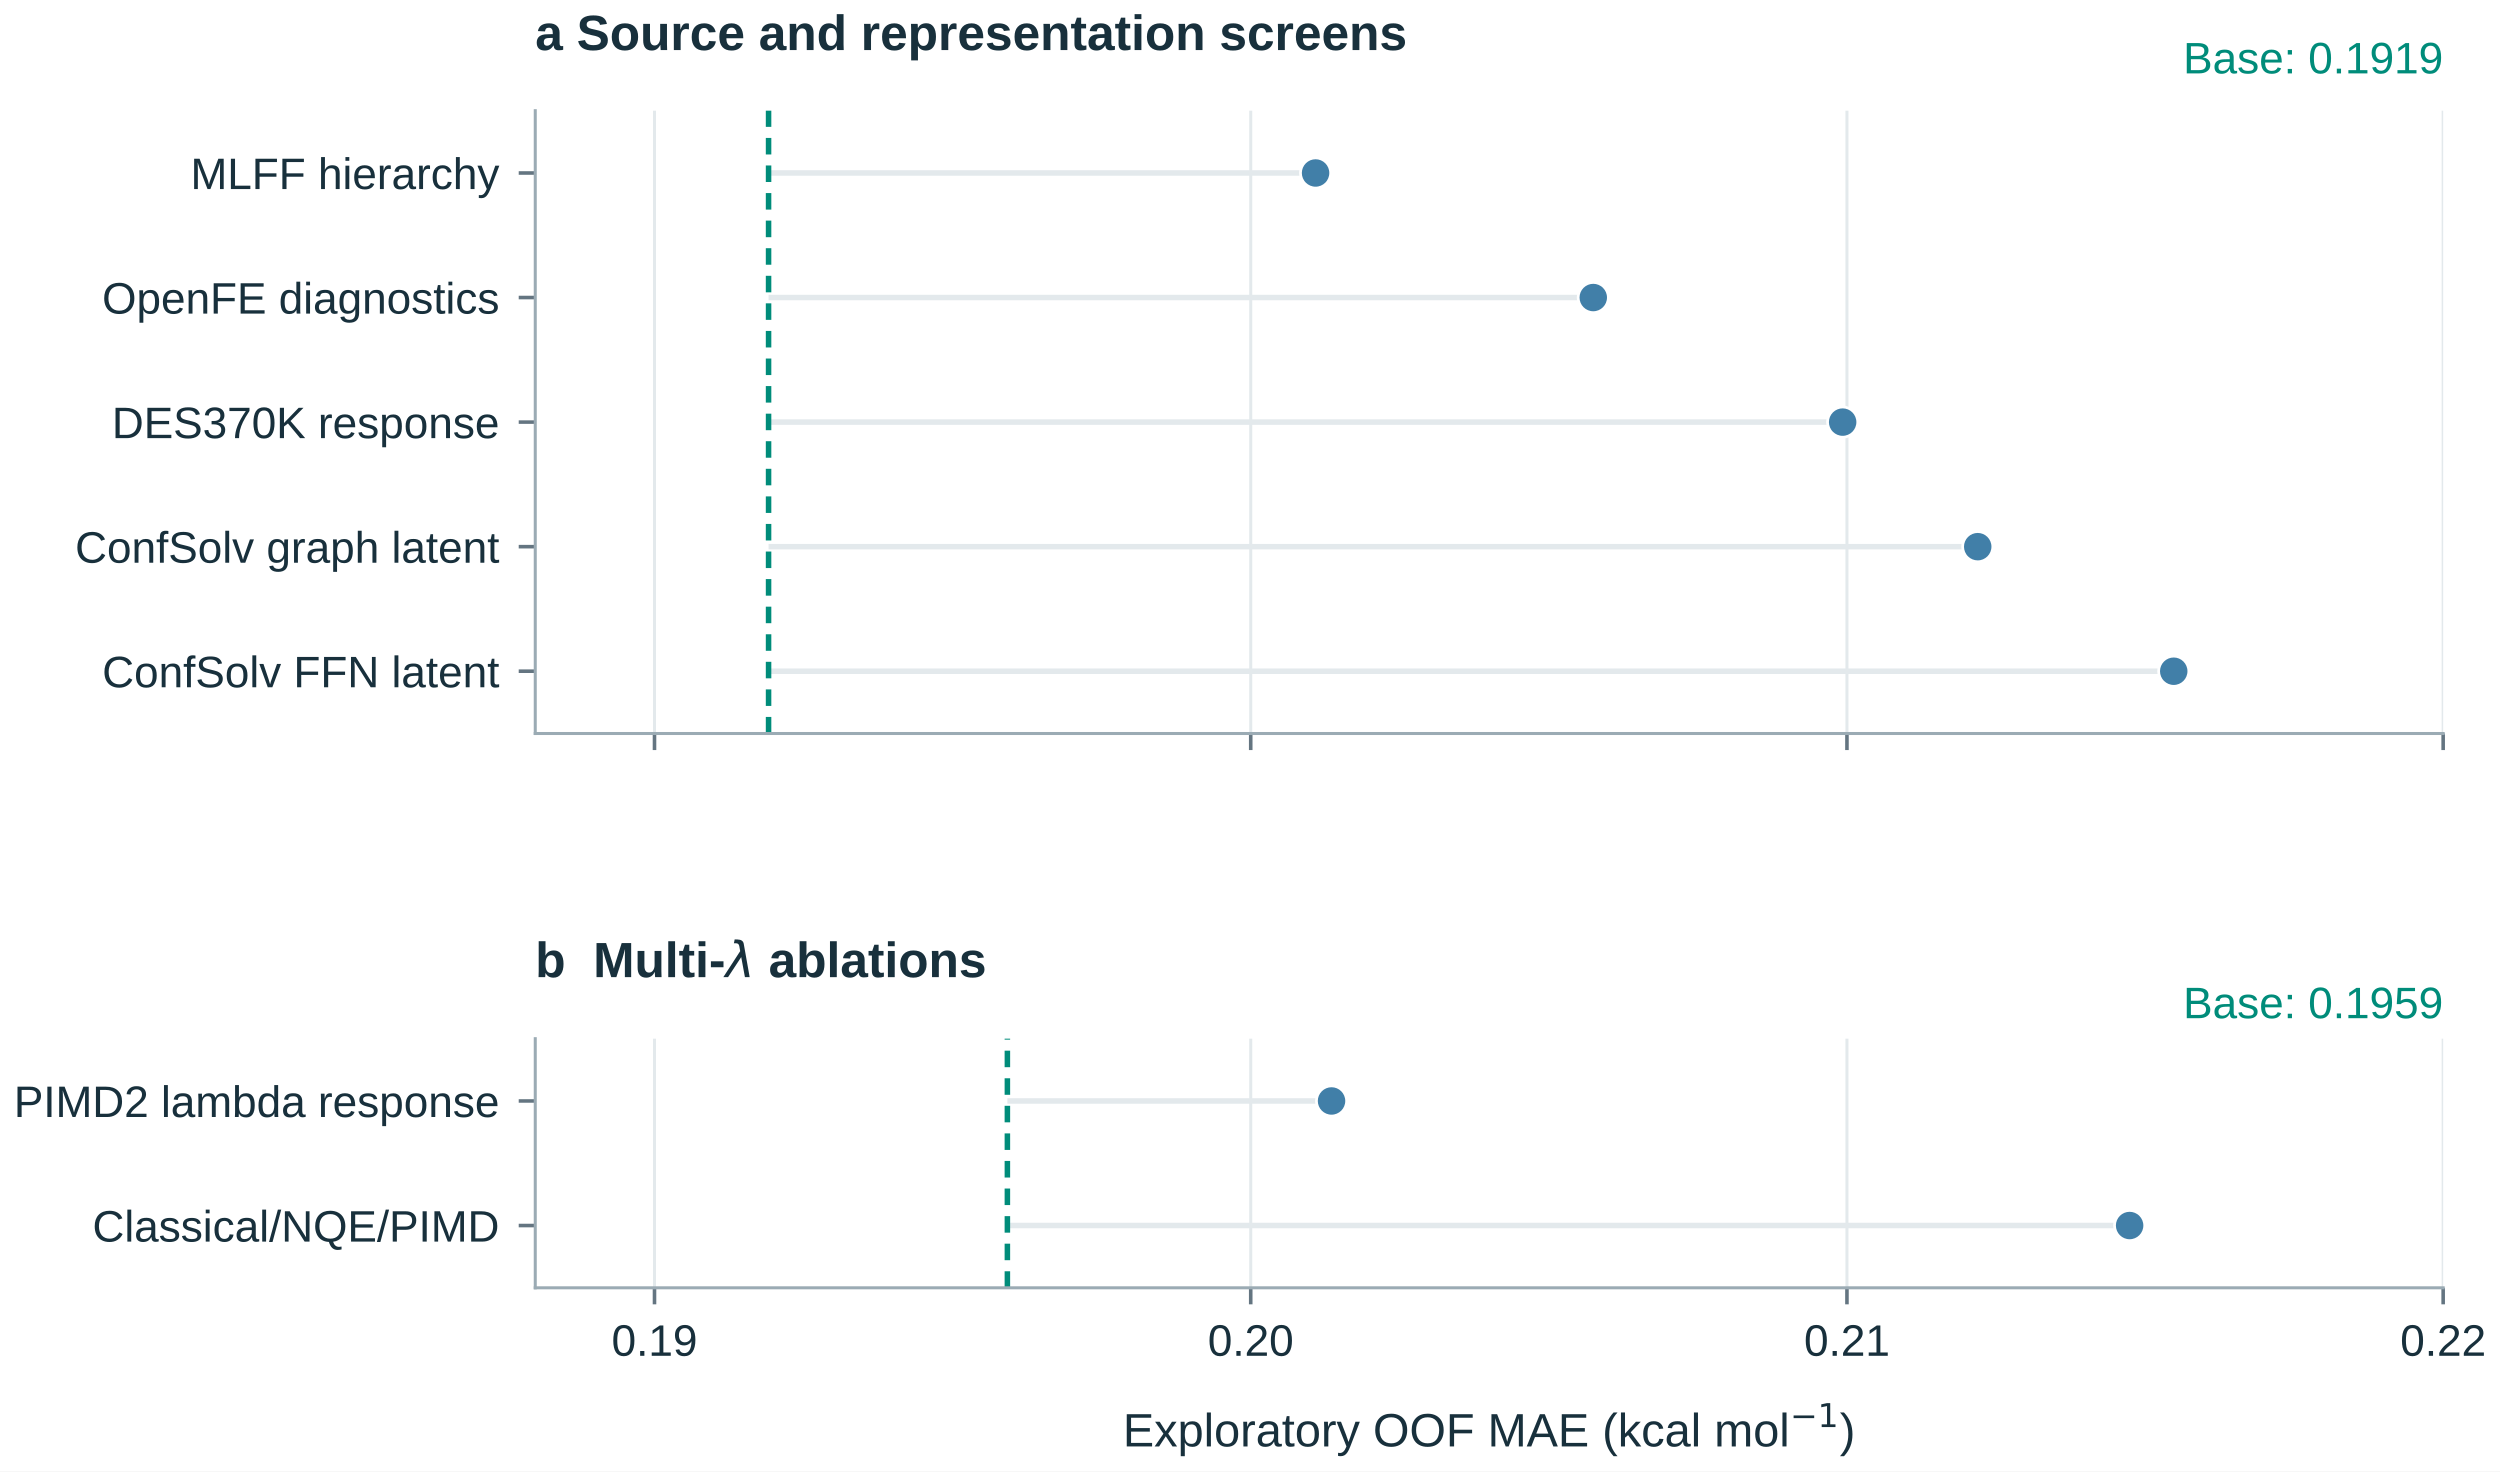
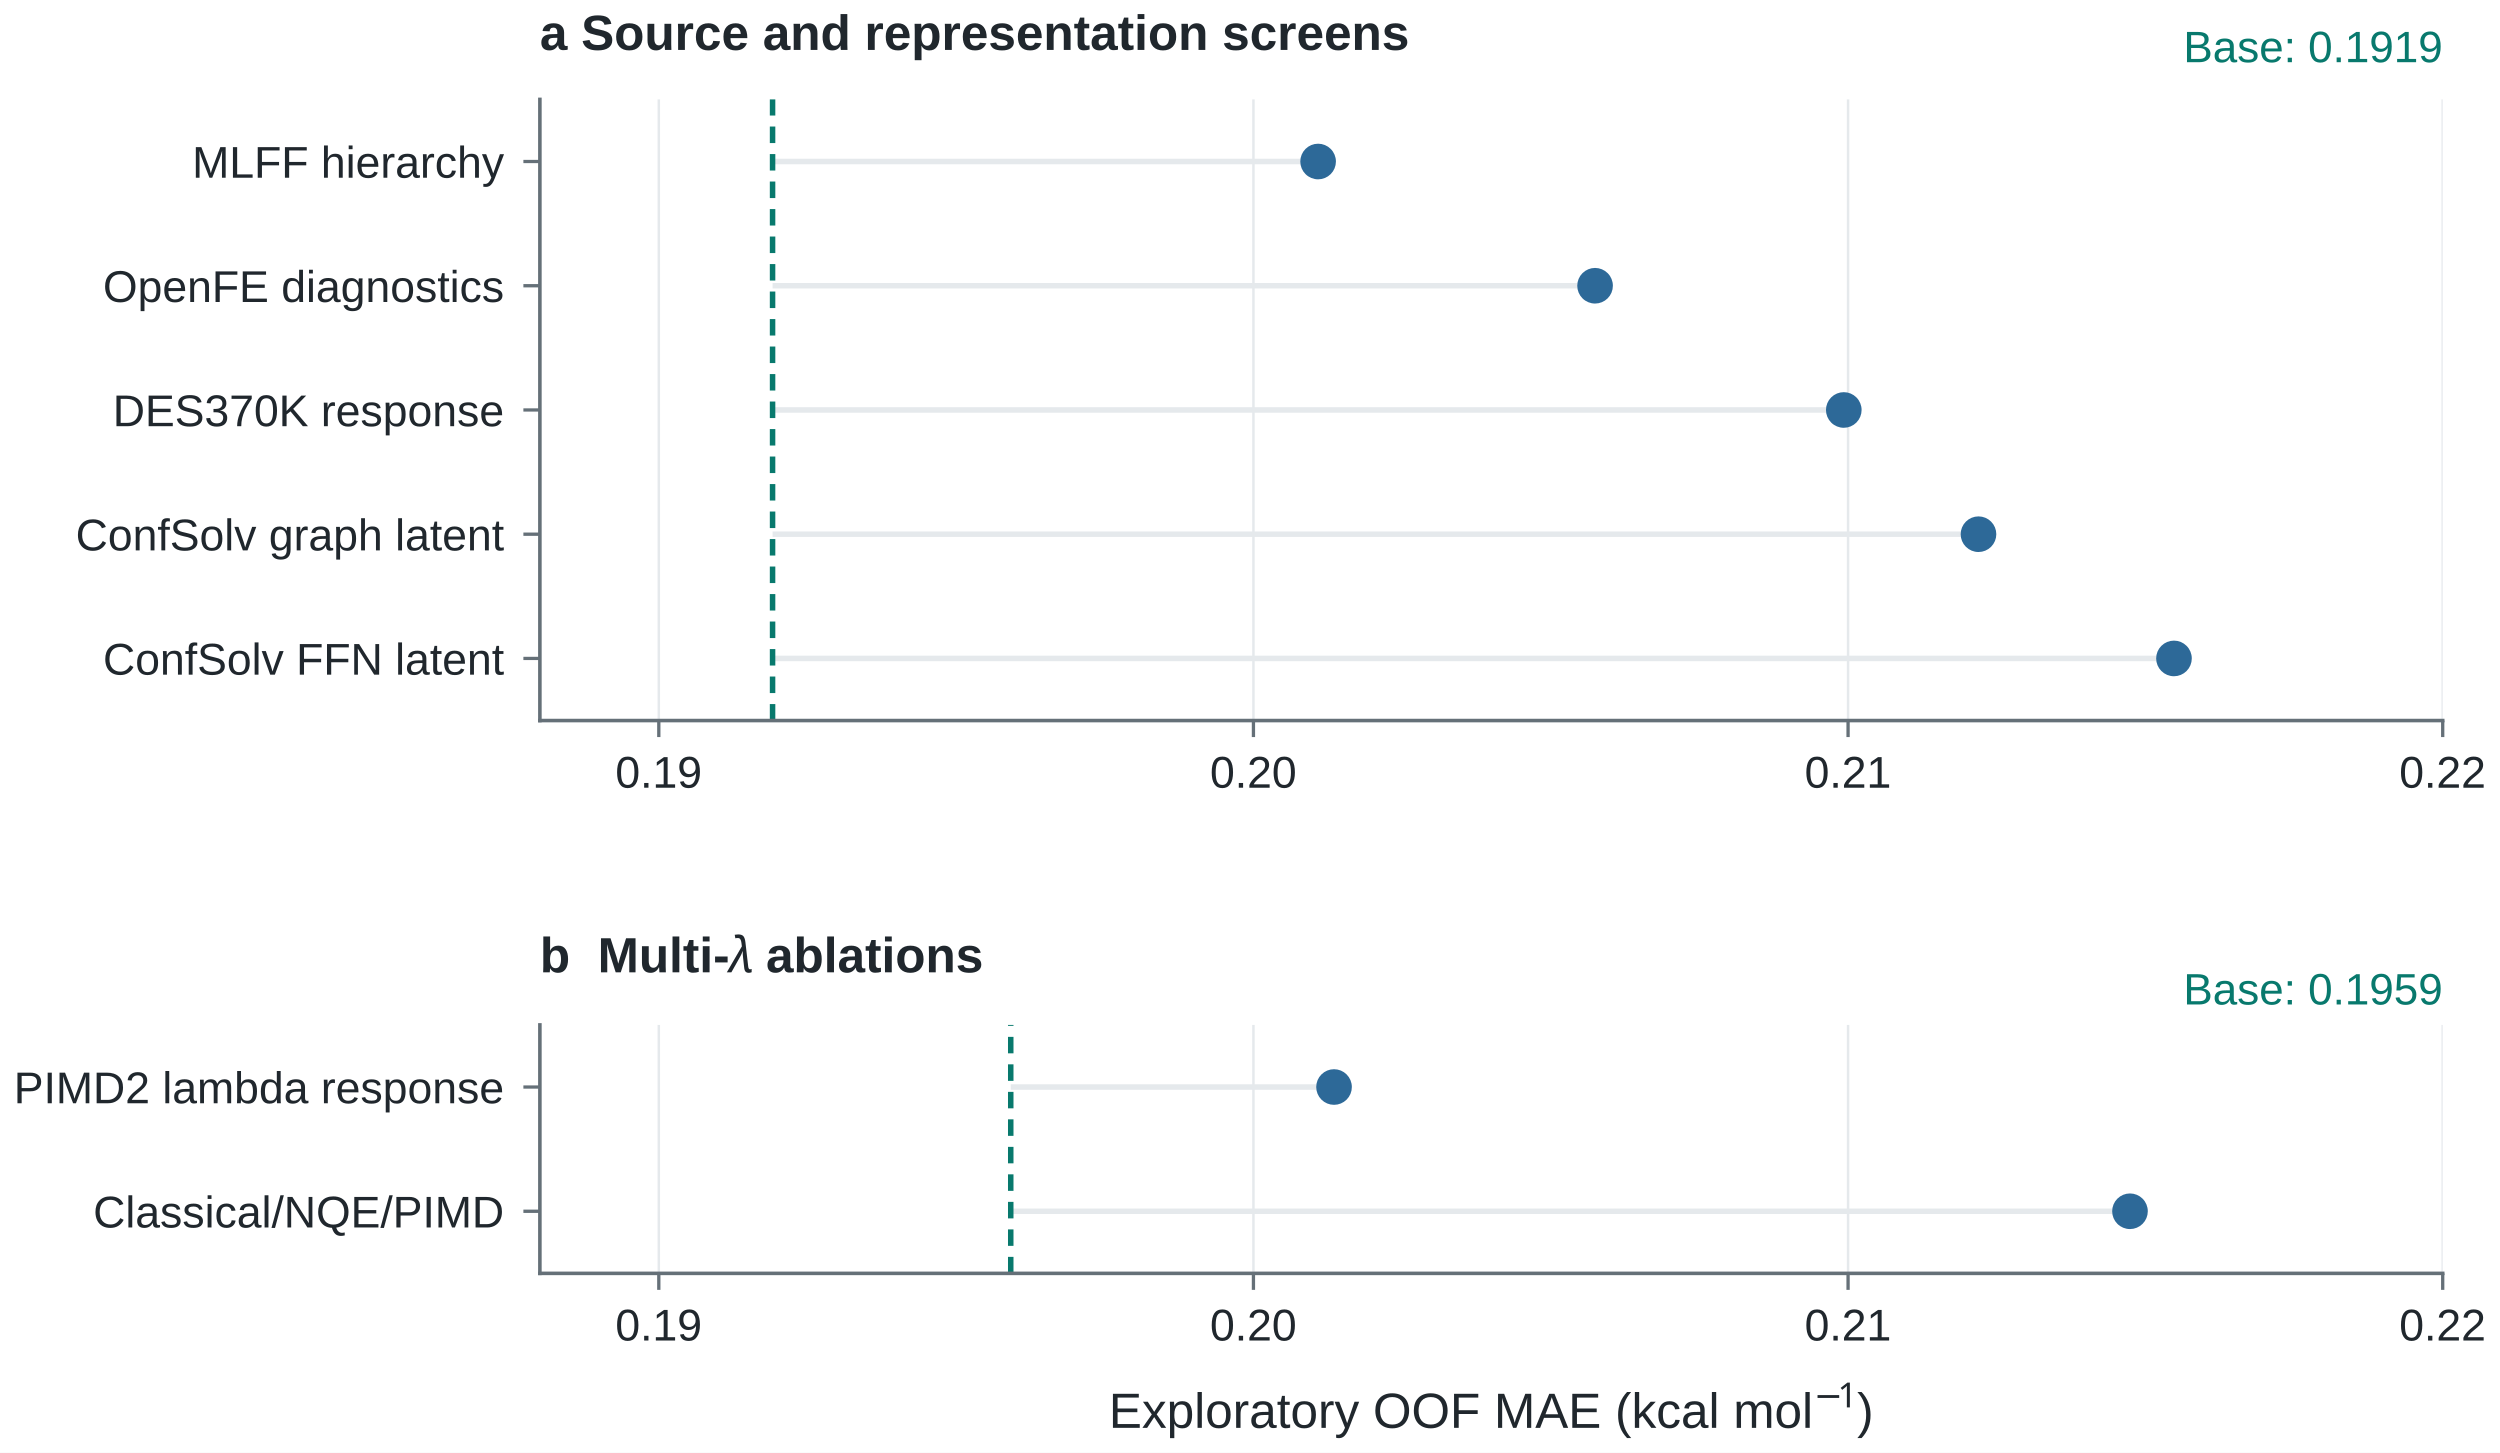
- <svg xmlns="http://www.w3.org/2000/svg" xmlns:xlink="http://www.w3.org/1999/xlink" width="453.322pt" height="266.819pt" viewBox="0 0 453.322 266.819" version="1.1">
+ <svg xmlns="http://www.w3.org/2000/svg" xmlns:xlink="http://www.w3.org/1999/xlink" width="454.535pt" height="264.128pt" viewBox="0 0 454.535 264.128" version="1.1">
  <defs>
    <style type="text/css">*{stroke-linejoin: round; stroke-linecap: butt}</style>
  </defs>
  <g id="figure_1">
    <g id="patch_1">
-       <path d="M 0 266.819 L 453.322 266.819 L 453.322 0 L 0 0 z " style="fill: #ffffff" />
+       <path d="M 0 264.128 L 454.535 264.128 L 454.535 0 L 0 0 z " style="fill: #ffffff" />
    </g>
    <g id="axes_1">
      <g id="patch_2">
-         <path d="M 97.058 133.006 L 443.017 133.006 L 443.017 20.072 L 97.058 20.072 z " style="fill: #ffffff" />
+         <path d="M 98.158 131.006 L 444.118 131.006 L 444.118 18.072 L 98.158 18.072 z " style="fill: #ffffff" />
      </g>
      <g id="matplotlib.axis_1">
        <g id="xtick_1">
          <g id="line2d_1">
-             <path d="M 118.68 133.006 L 118.68 20.072 " clip-path="url(#p426112f7f3)" style="fill: none; stroke: #e3e9ec; stroke-width: 0.55; stroke-linecap: round" />
+             <path d="M 119.78 131.006 L 119.78 18.072 " clip-path="url(#p51cb8080a4)" style="fill: none; stroke: #e5e9ec; stroke-width: 0.45; stroke-linecap: round" />
          </g>
          <g id="line2d_2">
            <defs>
-               <path id="m44f9ed666f" d="M 0 0 L 0 3 " style="stroke: #647581; stroke-width: 0.65" />
+               <path id="mf178460b92" d="M 0 0 L 0 3 " style="stroke: #657078; stroke-width: 0.6" />
            </defs>
            <g>
-               <use xlink:href="#m44f9ed666f" x="118.68" y="133.006" style="fill: #647581; stroke: #647581; stroke-width: 0.65" />
+               <use xlink:href="#mf178460b92" x="119.78" y="131.006" style="fill: #657078; stroke: #657078; stroke-width: 0.6" />
+             </g>
+           </g>
+           <g id="text_1">
+             <g style="fill: #20272d" transform="translate(111.883 143.4026)">
+               <text>
+                 <tspan x="0" y="-0.188" style="font-size: 8.1px; font-family: 'Arial'; fill: #20272d">0</tspan>
+                 <tspan x="4.501" y="-0.188" style="font-size: 8.1px; font-family: 'Arial'; fill: #20272d">.</tspan>
+                 <tspan x="6.75" y="-0.188" style="font-size: 8.1px; font-family: 'Arial'; fill: #20272d">1</tspan>
+                 <tspan x="11.251" y="-0.188" style="font-size: 8.1px; font-family: 'Arial'; fill: #20272d">9</tspan>
+               </text>
            </g>
          </g>
        </g>
        <g id="xtick_2">
          <g id="line2d_3">
-             <path d="M 226.792 133.006 L 226.792 20.072 " clip-path="url(#p426112f7f3)" style="fill: none; stroke: #e3e9ec; stroke-width: 0.55; stroke-linecap: round" />
+             <path d="M 227.893 131.006 L 227.893 18.072 " clip-path="url(#p51cb8080a4)" style="fill: none; stroke: #e5e9ec; stroke-width: 0.45; stroke-linecap: round" />
          </g>
          <g id="line2d_4">
            <g>
-               <use xlink:href="#m44f9ed666f" x="226.792" y="133.006" style="fill: #647581; stroke: #647581; stroke-width: 0.65" />
+               <use xlink:href="#mf178460b92" x="227.893" y="131.006" style="fill: #657078; stroke: #657078; stroke-width: 0.6" />
+             </g>
+           </g>
+           <g id="text_2">
+             <g style="fill: #20272d" transform="translate(219.9955 143.4026)">
+               <text>
+                 <tspan x="0" y="-0.188" style="font-size: 8.1px; font-family: 'Arial'; fill: #20272d">0</tspan>
+                 <tspan x="4.501" y="-0.188" style="font-size: 8.1px; font-family: 'Arial'; fill: #20272d">.</tspan>
+                 <tspan x="6.75" y="-0.188" style="font-size: 8.1px; font-family: 'Arial'; fill: #20272d">2</tspan>
+                 <tspan x="11.251" y="-0.188" style="font-size: 8.1px; font-family: 'Arial'; fill: #20272d">0</tspan>
+               </text>
            </g>
          </g>
        </g>
        <g id="xtick_3">
          <g id="line2d_5">
-             <path d="M 334.905 133.006 L 334.905 20.072 " clip-path="url(#p426112f7f3)" style="fill: none; stroke: #e3e9ec; stroke-width: 0.55; stroke-linecap: round" />
+             <path d="M 336.005 131.006 L 336.005 18.072 " clip-path="url(#p51cb8080a4)" style="fill: none; stroke: #e5e9ec; stroke-width: 0.45; stroke-linecap: round" />
          </g>
          <g id="line2d_6">
            <g>
-               <use xlink:href="#m44f9ed666f" x="334.905" y="133.006" style="fill: #647581; stroke: #647581; stroke-width: 0.65" />
+               <use xlink:href="#mf178460b92" x="336.005" y="131.006" style="fill: #657078; stroke: #657078; stroke-width: 0.6" />
+             </g>
+           </g>
+           <g id="text_3">
+             <g style="fill: #20272d" transform="translate(328.108 143.4026)">
+               <text>
+                 <tspan x="0" y="-0.188" style="font-size: 8.1px; font-family: 'Arial'; fill: #20272d">0</tspan>
+                 <tspan x="4.501" y="-0.188" style="font-size: 8.1px; font-family: 'Arial'; fill: #20272d">.</tspan>
+                 <tspan x="6.75" y="-0.188" style="font-size: 8.1px; font-family: 'Arial'; fill: #20272d">2</tspan>
+                 <tspan x="11.251" y="-0.188" style="font-size: 8.1px; font-family: 'Arial'; fill: #20272d">1</tspan>
+               </text>
            </g>
          </g>
        </g>
        <g id="xtick_4">
          <g id="line2d_7">
-             <path d="M 443.017 133.006 L 443.017 20.072 " clip-path="url(#p426112f7f3)" style="fill: none; stroke: #e3e9ec; stroke-width: 0.55; stroke-linecap: round" />
+             <path d="M 444.118 131.006 L 444.118 18.072 " clip-path="url(#p51cb8080a4)" style="fill: none; stroke: #e5e9ec; stroke-width: 0.45; stroke-linecap: round" />
          </g>
          <g id="line2d_8">
            <g>
-               <use xlink:href="#m44f9ed666f" x="443.017" y="133.006" style="fill: #647581; stroke: #647581; stroke-width: 0.65" />
+               <use xlink:href="#mf178460b92" x="444.118" y="131.006" style="fill: #657078; stroke: #657078; stroke-width: 0.6" />
+             </g>
+           </g>
+           <g id="text_4">
+             <g style="fill: #20272d" transform="translate(436.2205 143.4026)">
+               <text>
+                 <tspan x="0" y="-0.188" style="font-size: 8.1px; font-family: 'Arial'; fill: #20272d">0</tspan>
+                 <tspan x="4.501" y="-0.188" style="font-size: 8.1px; font-family: 'Arial'; fill: #20272d">.</tspan>
+                 <tspan x="6.75" y="-0.188" style="font-size: 8.1px; font-family: 'Arial'; fill: #20272d">2</tspan>
+                 <tspan x="11.251" y="-0.188" style="font-size: 8.1px; font-family: 'Arial'; fill: #20272d">2</tspan>
+               </text>
            </g>
          </g>
        </g>
      </g>
      <g id="matplotlib.axis_2">
        <g id="ytick_1">
          <g id="line2d_9">
            <defs>
-               <path id="m7fb1962d9d" d="M 0 0 L -3 0 " style="stroke: #647581; stroke-width: 0.65" />
+               <path id="m4a55c4d2b6" d="M 0 0 L -3 0 " style="stroke: #657078; stroke-width: 0.6" />
            </defs>
            <g>
-               <use xlink:href="#m7fb1962d9d" x="97.058" y="31.366" style="fill: #647581; stroke: #647581; stroke-width: 0.65" />
-             </g>
-           </g>
-           <g id="text_1">
-             <text style="font-size: 8px; font-family: 'Arial'; text-anchor: end; fill: #18303c" x="90.558" y="34.278" transform="rotate(-0 90.5575 34.27769)">MLFF hierarchy</text>
+               <use xlink:href="#m4a55c4d2b6" x="98.158" y="29.366" style="fill: #657078; stroke: #657078; stroke-width: 0.6" />
+             </g>
+           </g>
+           <g id="text_5">
+             <text style="font-size: 8.1px; font-family: 'Arial'; text-anchor: end; fill: #20272d" x="91.658" y="32.314" transform="rotate(-0 91.65797 32.31409)">MLFF hierarchy</text>
          </g>
        </g>
        <g id="ytick_2">
          <g id="line2d_10">
            <g>
-               <use xlink:href="#m7fb1962d9d" x="97.058" y="53.952" style="fill: #647581; stroke: #647581; stroke-width: 0.65" />
-             </g>
-           </g>
-           <g id="text_2">
-             <text style="font-size: 8px; font-family: 'Arial'; text-anchor: end; fill: #18303c" x="90.558" y="56.867" transform="rotate(-0 90.5575 56.86662)">OpenFE diagnostics</text>
+               <use xlink:href="#m4a55c4d2b6" x="98.158" y="51.952" style="fill: #657078; stroke: #657078; stroke-width: 0.6" />
+             </g>
+           </g>
+           <g id="text_6">
+             <text style="font-size: 8.1px; font-family: 'Arial'; text-anchor: end; fill: #20272d" x="91.658" y="54.903" transform="rotate(-0 91.65797 54.90305)">OpenFE diagnostics</text>
          </g>
        </g>
        <g id="ytick_3">
          <g id="line2d_11">
            <g>
-               <use xlink:href="#m7fb1962d9d" x="97.058" y="76.539" style="fill: #647581; stroke: #647581; stroke-width: 0.65" />
-             </g>
-           </g>
-           <g id="text_3">
-             <text style="font-size: 8px; font-family: 'Arial'; text-anchor: end; fill: #18303c" x="90.558" y="79.451" transform="rotate(-0 90.5575 79.45102)">DES370K response</text>
+               <use xlink:href="#m4a55c4d2b6" x="98.158" y="74.539" style="fill: #657078; stroke: #657078; stroke-width: 0.6" />
+             </g>
+           </g>
+           <g id="text_7">
+             <text style="font-size: 8.1px; font-family: 'Arial'; text-anchor: end; fill: #20272d" x="91.658" y="77.487" transform="rotate(-0 91.65797 77.48742)">DES370K response</text>
          </g>
        </g>
        <g id="ytick_4">
          <g id="line2d_12">
            <g>
-               <use xlink:href="#m7fb1962d9d" x="97.058" y="99.126" style="fill: #647581; stroke: #647581; stroke-width: 0.65" />
-             </g>
-           </g>
-           <g id="text_4">
-             <text style="font-size: 8px; font-family: 'Arial'; text-anchor: end; fill: #18303c" x="90.558" y="102.038" transform="rotate(-0 90.5575 102.0377)">ConfSolv graph latent</text>
+               <use xlink:href="#m4a55c4d2b6" x="98.158" y="97.126" style="fill: #657078; stroke: #657078; stroke-width: 0.6" />
+             </g>
+           </g>
+           <g id="text_8">
+             <text style="font-size: 8.1px; font-family: 'Arial'; text-anchor: end; fill: #20272d" x="91.658" y="100.074" transform="rotate(-0 91.65797 100.0741)">ConfSolv graph latent</text>
          </g>
        </g>
        <g id="ytick_5">
          <g id="line2d_13">
            <g>
-               <use xlink:href="#m7fb1962d9d" x="97.058" y="121.712" style="fill: #647581; stroke: #647581; stroke-width: 0.65" />
-             </g>
-           </g>
-           <g id="text_5">
-             <text style="font-size: 8px; font-family: 'Arial'; text-anchor: end; fill: #18303c" x="90.558" y="124.624" transform="rotate(-0 90.5575 124.6244)">ConfSolv FFN latent</text>
+               <use xlink:href="#m4a55c4d2b6" x="98.158" y="119.712" style="fill: #657078; stroke: #657078; stroke-width: 0.6" />
+             </g>
+           </g>
+           <g id="text_9">
+             <text style="font-size: 8.1px; font-family: 'Arial'; text-anchor: end; fill: #20272d" x="91.658" y="122.661" transform="rotate(-0 91.65797 122.6608)">ConfSolv FFN latent</text>
          </g>
        </g>
      </g>
      <g id="LineCollection_1">
-         <path d="M 139.363 31.366 L 238.551 31.366 " clip-path="url(#p426112f7f3)" style="fill: none; stroke: #e3e9ec" />
-         <path d="M 139.363 53.952 L 288.905 53.952 " clip-path="url(#p426112f7f3)" style="fill: none; stroke: #e3e9ec" />
-         <path d="M 139.363 76.539 L 334.125 76.539 " clip-path="url(#p426112f7f3)" style="fill: none; stroke: #e3e9ec" />
-         <path d="M 139.363 99.126 L 358.617 99.126 " clip-path="url(#p426112f7f3)" style="fill: none; stroke: #e3e9ec" />
-         <path d="M 139.363 121.712 L 394.159 121.712 " clip-path="url(#p426112f7f3)" style="fill: none; stroke: #e3e9ec" />
+         <path d="M 140.464 29.366 L 239.651 29.366 " clip-path="url(#p51cb8080a4)" style="fill: none; stroke: #e5e9ec" />
+         <path d="M 140.464 51.952 L 290.006 51.952 " clip-path="url(#p51cb8080a4)" style="fill: none; stroke: #e5e9ec" />
+         <path d="M 140.464 74.539 L 335.226 74.539 " clip-path="url(#p51cb8080a4)" style="fill: none; stroke: #e5e9ec" />
+         <path d="M 140.464 97.126 L 359.717 97.126 " clip-path="url(#p51cb8080a4)" style="fill: none; stroke: #e5e9ec" />
+         <path d="M 140.464 119.712 L 395.259 119.712 " clip-path="url(#p51cb8080a4)" style="fill: none; stroke: #e5e9ec" />
      </g>
      <g id="line2d_14">
-         <path d="M 139.363 133.006 L 139.363 20.072 " clip-path="url(#p426112f7f3)" style="fill: none; stroke-dasharray: 3,2; stroke-dashoffset: 0; stroke: #008c7a" />
+         <path d="M 140.464 131.006 L 140.464 18.072 " clip-path="url(#p51cb8080a4)" style="fill: none; stroke-dasharray: 3,2; stroke-dashoffset: 0; stroke: #08796d" />
      </g>
      <g id="patch_3">
-         <path d="M 97.058 133.006 L 97.058 20.072 " style="fill: none; stroke: #9babb4; stroke-width: 0.55; stroke-linejoin: miter; stroke-linecap: square" />
+         <path d="M 98.158 131.006 L 98.158 18.072 " style="fill: none; stroke: #657078; stroke-width: 0.65; stroke-linejoin: miter; stroke-linecap: square" />
      </g>
      <g id="patch_4">
-         <path d="M 97.058 133.006 L 443.017 133.006 " style="fill: none; stroke: #9babb4; stroke-width: 0.55; stroke-linejoin: miter; stroke-linecap: square" />
+         <path d="M 98.158 131.006 L 444.118 131.006 " style="fill: none; stroke: #657078; stroke-width: 0.65; stroke-linejoin: miter; stroke-linecap: square" />
      </g>
      <g id="PathCollection_1">
        <defs>
-           <path id="mf696a84c66" d="M 0 2.739 C 0.726 2.739 1.423 2.45 1.936 1.936 C 2.45 1.423 2.739 0.726 2.739 0 C 2.739 -0.726 2.45 -1.423 1.936 -1.936 C 1.423 -2.45 0.726 -2.739 0 -2.739 C -0.726 -2.739 -1.423 -2.45 -1.936 -1.936 C -2.45 -1.423 -2.739 -0.726 -2.739 0 C -2.739 0.726 -2.45 1.423 -1.936 1.936 C -1.423 2.45 -0.726 2.739 0 2.739 z " style="stroke: #ffffff; stroke-width: 0.5" />
+           <path id="m5871c5a703" d="M 0 2.739 C 0.726 2.739 1.423 2.45 1.936 1.936 C 2.45 1.423 2.739 0.726 2.739 0 C 2.739 -0.726 2.45 -1.423 1.936 -1.936 C 1.423 -2.45 0.726 -2.739 0 -2.739 C -0.726 -2.739 -1.423 -2.45 -1.936 -1.936 C -2.45 -1.423 -2.739 -0.726 -2.739 0 C -2.739 0.726 -2.45 1.423 -1.936 1.936 C -1.423 2.45 -0.726 2.739 0 2.739 z " style="stroke: #2d6998" />
        </defs>
-         <g clip-path="url(#p426112f7f3)">
-           <use xlink:href="#mf696a84c66" x="238.551" y="31.366" style="fill: #417fa8; stroke: #ffffff; stroke-width: 0.5" />
-           <use xlink:href="#mf696a84c66" x="288.905" y="53.952" style="fill: #417fa8; stroke: #ffffff; stroke-width: 0.5" />
-           <use xlink:href="#mf696a84c66" x="334.125" y="76.539" style="fill: #417fa8; stroke: #ffffff; stroke-width: 0.5" />
-           <use xlink:href="#mf696a84c66" x="358.617" y="99.126" style="fill: #417fa8; stroke: #ffffff; stroke-width: 0.5" />
-           <use xlink:href="#mf696a84c66" x="394.159" y="121.712" style="fill: #417fa8; stroke: #ffffff; stroke-width: 0.5" />
-         </g>
-       </g>
-       <g id="text_6">
-         <text style="font-size: 8px; font-family: 'Arial'; text-anchor: end; fill: #008c7a" x="443.017" y="13.307" transform="rotate(-0 443.0175 13.30665)">Base: 0.1919</text>
-       </g>
-       <g id="text_7">
-         <text style="font-weight: 700; font-size: 9px; font-family: 'Arial'; text-anchor: start; fill: #18303c" x="97.058" y="9.072" transform="rotate(-0 97.0575 9.072246)">a  Source and representation screens</text>
+         <g clip-path="url(#p51cb8080a4)">
+           <use xlink:href="#m5871c5a703" x="239.651" y="29.366" style="fill: #2d6998; stroke: #2d6998" />
+           <use xlink:href="#m5871c5a703" x="290.006" y="51.952" style="fill: #2d6998; stroke: #2d6998" />
+           <use xlink:href="#m5871c5a703" x="335.226" y="74.539" style="fill: #2d6998; stroke: #2d6998" />
+           <use xlink:href="#m5871c5a703" x="359.717" y="97.126" style="fill: #2d6998; stroke: #2d6998" />
+           <use xlink:href="#m5871c5a703" x="395.259" y="119.712" style="fill: #2d6998; stroke: #2d6998" />
+         </g>
+       </g>
+       <g id="text_10">
+         <text style="font-size: 8px; font-family: 'Arial'; text-anchor: end; fill: #08796d" x="444.118" y="11.307" transform="rotate(-0 444.118 11.30665)">Base: 0.1919</text>
+       </g>
+       <g id="text_11">
+         <text style="font-weight: 700; font-size: 9px; font-family: 'Arial'; text-anchor: start; fill: #20272d" x="98.158" y="9.072" transform="rotate(-0 98.15797 9.072246)">a  Source and representation screens</text>
      </g>
    </g>
    <g id="axes_2">
      <g id="patch_5">
-         <path d="M 97.058 233.516 L 443.017 233.516 L 443.017 188.343 L 97.058 188.343 z " style="fill: #ffffff" />
+         <path d="M 98.158 231.516 L 444.118 231.516 L 444.118 186.343 L 98.158 186.343 z " style="fill: #ffffff" />
      </g>
      <g id="matplotlib.axis_3">
        <g id="xtick_5">
          <g id="line2d_15">
-             <path d="M 118.68 233.516 L 118.68 188.343 " clip-path="url(#p30e0f51f85)" style="fill: none; stroke: #e3e9ec; stroke-width: 0.55; stroke-linecap: round" />
+             <path d="M 119.78 231.516 L 119.78 186.343 " clip-path="url(#p15b1a7560b)" style="fill: none; stroke: #e5e9ec; stroke-width: 0.45; stroke-linecap: round" />
          </g>
          <g id="line2d_16">
            <g>
-               <use xlink:href="#m44f9ed666f" x="118.68" y="233.516" style="fill: #647581; stroke: #647581; stroke-width: 0.65" />
-             </g>
-           </g>
-           <g id="text_8">
-             <text style="font-size: 8px; font-family: 'Arial'; text-anchor: middle; fill: #18303c" x="118.68" y="245.84" transform="rotate(-0 118.68 245.8405)">0.19</text>
+               <use xlink:href="#mf178460b92" x="119.78" y="231.516" style="fill: #657078; stroke: #657078; stroke-width: 0.6" />
+             </g>
+           </g>
+           <g id="text_12">
+             <g style="fill: #20272d" transform="translate(111.883 243.9133)">
+               <text>
+                 <tspan x="0" y="-0.188" style="font-size: 8.1px; font-family: 'Arial'; fill: #20272d">0</tspan>
+                 <tspan x="4.501" y="-0.188" style="font-size: 8.1px; font-family: 'Arial'; fill: #20272d">.</tspan>
+                 <tspan x="6.75" y="-0.188" style="font-size: 8.1px; font-family: 'Arial'; fill: #20272d">1</tspan>
+                 <tspan x="11.251" y="-0.188" style="font-size: 8.1px; font-family: 'Arial'; fill: #20272d">9</tspan>
+               </text>
+             </g>
          </g>
        </g>
        <g id="xtick_6">
          <g id="line2d_17">
-             <path d="M 226.792 233.516 L 226.792 188.343 " clip-path="url(#p30e0f51f85)" style="fill: none; stroke: #e3e9ec; stroke-width: 0.55; stroke-linecap: round" />
+             <path d="M 227.893 231.516 L 227.893 186.343 " clip-path="url(#p15b1a7560b)" style="fill: none; stroke: #e5e9ec; stroke-width: 0.45; stroke-linecap: round" />
          </g>
          <g id="line2d_18">
            <g>
-               <use xlink:href="#m44f9ed666f" x="226.792" y="233.516" style="fill: #647581; stroke: #647581; stroke-width: 0.65" />
-             </g>
-           </g>
-           <g id="text_9">
-             <text style="font-size: 8px; font-family: 'Arial'; text-anchor: middle; fill: #18303c" x="226.792" y="245.84" transform="rotate(-0 226.7925 245.8405)">0.20</text>
+               <use xlink:href="#mf178460b92" x="227.893" y="231.516" style="fill: #657078; stroke: #657078; stroke-width: 0.6" />
+             </g>
+           </g>
+           <g id="text_13">
+             <g style="fill: #20272d" transform="translate(219.9955 243.9133)">
+               <text>
+                 <tspan x="0" y="-0.188" style="font-size: 8.1px; font-family: 'Arial'; fill: #20272d">0</tspan>
+                 <tspan x="4.501" y="-0.188" style="font-size: 8.1px; font-family: 'Arial'; fill: #20272d">.</tspan>
+                 <tspan x="6.75" y="-0.188" style="font-size: 8.1px; font-family: 'Arial'; fill: #20272d">2</tspan>
+                 <tspan x="11.251" y="-0.188" style="font-size: 8.1px; font-family: 'Arial'; fill: #20272d">0</tspan>
+               </text>
+             </g>
          </g>
        </g>
        <g id="xtick_7">
          <g id="line2d_19">
-             <path d="M 334.905 233.516 L 334.905 188.343 " clip-path="url(#p30e0f51f85)" style="fill: none; stroke: #e3e9ec; stroke-width: 0.55; stroke-linecap: round" />
+             <path d="M 336.005 231.516 L 336.005 186.343 " clip-path="url(#p15b1a7560b)" style="fill: none; stroke: #e5e9ec; stroke-width: 0.45; stroke-linecap: round" />
          </g>
          <g id="line2d_20">
            <g>
-               <use xlink:href="#m44f9ed666f" x="334.905" y="233.516" style="fill: #647581; stroke: #647581; stroke-width: 0.65" />
-             </g>
-           </g>
-           <g id="text_10">
-             <text style="font-size: 8px; font-family: 'Arial'; text-anchor: middle; fill: #18303c" x="334.905" y="245.84" transform="rotate(-0 334.905 245.8405)">0.21</text>
+               <use xlink:href="#mf178460b92" x="336.005" y="231.516" style="fill: #657078; stroke: #657078; stroke-width: 0.6" />
+             </g>
+           </g>
+           <g id="text_14">
+             <g style="fill: #20272d" transform="translate(328.108 243.9133)">
+               <text>
+                 <tspan x="0" y="-0.188" style="font-size: 8.1px; font-family: 'Arial'; fill: #20272d">0</tspan>
+                 <tspan x="4.501" y="-0.188" style="font-size: 8.1px; font-family: 'Arial'; fill: #20272d">.</tspan>
+                 <tspan x="6.75" y="-0.188" style="font-size: 8.1px; font-family: 'Arial'; fill: #20272d">2</tspan>
+                 <tspan x="11.251" y="-0.188" style="font-size: 8.1px; font-family: 'Arial'; fill: #20272d">1</tspan>
+               </text>
+             </g>
          </g>
        </g>
        <g id="xtick_8">
          <g id="line2d_21">
-             <path d="M 443.017 233.516 L 443.017 188.343 " clip-path="url(#p30e0f51f85)" style="fill: none; stroke: #e3e9ec; stroke-width: 0.55; stroke-linecap: round" />
+             <path d="M 444.118 231.516 L 444.118 186.343 " clip-path="url(#p15b1a7560b)" style="fill: none; stroke: #e5e9ec; stroke-width: 0.45; stroke-linecap: round" />
          </g>
          <g id="line2d_22">
            <g>
-               <use xlink:href="#m44f9ed666f" x="443.017" y="233.516" style="fill: #647581; stroke: #647581; stroke-width: 0.65" />
-             </g>
-           </g>
-           <g id="text_11">
-             <text style="font-size: 8px; font-family: 'Arial'; text-anchor: middle; fill: #18303c" x="443.017" y="245.84" transform="rotate(-0 443.0175 245.8405)">0.22</text>
-           </g>
-         </g>
-         <g id="text_12">
-           <g style="fill: #18303c" transform="translate(203.61 262.4291)">
+               <use xlink:href="#mf178460b92" x="444.118" y="231.516" style="fill: #657078; stroke: #657078; stroke-width: 0.6" />
+             </g>
+           </g>
+           <g id="text_15">
+             <g style="fill: #20272d" transform="translate(436.2205 243.9133)">
+               <text>
+                 <tspan x="0" y="-0.188" style="font-size: 8.1px; font-family: 'Arial'; fill: #20272d">0</tspan>
+                 <tspan x="4.501" y="-0.188" style="font-size: 8.1px; font-family: 'Arial'; fill: #20272d">.</tspan>
+                 <tspan x="6.75" y="-0.188" style="font-size: 8.1px; font-family: 'Arial'; fill: #20272d">2</tspan>
+                 <tspan x="11.251" y="-0.188" style="font-size: 8.1px; font-family: 'Arial'; fill: #20272d">2</tspan>
+               </text>
+             </g>
+           </g>
+         </g>
+         <g id="text_16">
+           <g style="fill: #20272d" transform="translate(201.613 259.6279)">
            <text>
-               <tspan x="0" y="-0.147" style="font-size: 8.5px; font-family: 'Arial'; fill: #18303c">E</tspan>
-               <tspan x="5.669" y="-0.147" style="font-size: 8.5px; font-family: 'Arial'; fill: #18303c">x</tspan>
-               <tspan x="9.919" y="-0.147" style="font-size: 8.5px; font-family: 'Arial'; fill: #18303c">p</tspan>
-               <tspan x="14.647" y="-0.147" style="font-size: 8.5px; font-family: 'Arial'; fill: #18303c">l</tspan>
-               <tspan x="16.535" y="-0.147" style="font-size: 8.5px; font-family: 'Arial'; fill: #18303c">o</tspan>
-               <tspan x="21.262" y="-0.147" style="font-size: 8.5px; font-family: 'Arial'; fill: #18303c">r</tspan>
-               <tspan x="24.093" y="-0.147" style="font-size: 8.5px; font-family: 'Arial'; fill: #18303c">a</tspan>
-               <tspan x="28.82" y="-0.147" style="font-size: 8.5px; font-family: 'Arial'; fill: #18303c">t</tspan>
-               <tspan x="31.182" y="-0.147" style="font-size: 8.5px; font-family: 'Arial'; fill: #18303c">o</tspan>
-               <tspan x="35.909" y="-0.147" style="font-size: 8.5px; font-family: 'Arial'; fill: #18303c">r</tspan>
-               <tspan x="38.74" y="-0.147" style="font-size: 8.5px; font-family: 'Arial'; fill: #18303c">y</tspan>
-               <tspan x="42.99" y="-0.147" style="font-size: 8.5px; font-family: 'Arial'; fill: #18303c"> </tspan>
-               <tspan x="45.351" y="-0.147" style="font-size: 8.5px; font-family: 'Arial'; fill: #18303c">O</tspan>
-               <tspan x="51.963" y="-0.147" style="font-size: 8.5px; font-family: 'Arial'; fill: #18303c">O</tspan>
-               <tspan x="58.574" y="-0.147" style="font-size: 8.5px; font-family: 'Arial'; fill: #18303c">F</tspan>
-               <tspan x="63.767" y="-0.147" style="font-size: 8.5px; font-family: 'Arial'; fill: #18303c"> </tspan>
-               <tspan x="66.128" y="-0.147" style="font-size: 8.5px; font-family: 'Arial'; fill: #18303c">M</tspan>
-               <tspan x="73.209" y="-0.147" style="font-size: 8.5px; font-family: 'Arial'; fill: #18303c">A</tspan>
-               <tspan x="78.878" y="-0.147" style="font-size: 8.5px; font-family: 'Arial'; fill: #18303c">E</tspan>
-               <tspan x="84.548" y="-0.147" style="font-size: 8.5px; font-family: 'Arial'; fill: #18303c"> </tspan>
-               <tspan x="86.909" y="-0.147" style="font-size: 8.5px; font-family: 'Arial'; fill: #18303c">(</tspan>
-               <tspan x="89.74" y="-0.147" style="font-size: 8.5px; font-family: 'Arial'; fill: #18303c">k</tspan>
-               <tspan x="93.99" y="-0.147" style="font-size: 8.5px; font-family: 'Arial'; fill: #18303c">c</tspan>
-               <tspan x="98.24" y="-0.147" style="font-size: 8.5px; font-family: 'Arial'; fill: #18303c">a</tspan>
-               <tspan x="102.967" y="-0.147" style="font-size: 8.5px; font-family: 'Arial'; fill: #18303c">l</tspan>
-               <tspan x="104.855" y="-0.147" style="font-size: 8.5px; font-family: 'Arial'; fill: #18303c"> </tspan>
-               <tspan x="107.217" y="-0.147" style="font-size: 8.5px; font-family: 'Arial'; fill: #18303c">m</tspan>
-               <tspan x="114.298" y="-0.147" style="font-size: 8.5px; font-family: 'Arial'; fill: #18303c">o</tspan>
-               <tspan x="119.025" y="-0.147" style="font-size: 8.5px; font-family: 'Arial'; fill: #18303c">l</tspan>
-               <tspan x="129.998" y="-0.147" style="font-size: 8.5px; font-family: 'Arial'; fill: #18303c">)</tspan>
-               <tspan x="120.995" y="-3.658" style="font-size: 5.95px; font-family: 'DejaVu Sans'; fill: #18303c">−</tspan>
-               <tspan x="125.98" y="-3.658" style="font-size: 5.95px; font-family: 'DejaVu Sans'; fill: #18303c">1</tspan>
+               <tspan x="0" y="-0.028" style="font-size: 9px; font-family: 'Arial'; fill: #20272d">E</tspan>
+               <tspan x="6.003" y="-0.028" style="font-size: 9px; font-family: 'Arial'; fill: #20272d">x</tspan>
+               <tspan x="10.503" y="-0.028" style="font-size: 9px; font-family: 'Arial'; fill: #20272d">p</tspan>
+               <tspan x="15.508" y="-0.028" style="font-size: 9px; font-family: 'Arial'; fill: #20272d">l</tspan>
+               <tspan x="17.508" y="-0.028" style="font-size: 9px; font-family: 'Arial'; fill: #20272d">o</tspan>
+               <tspan x="22.513" y="-0.028" style="font-size: 9px; font-family: 'Arial'; fill: #20272d">r</tspan>
+               <tspan x="25.51" y="-0.028" style="font-size: 9px; font-family: 'Arial'; fill: #20272d">a</tspan>
+               <tspan x="30.516" y="-0.028" style="font-size: 9px; font-family: 'Arial'; fill: #20272d">t</tspan>
+               <tspan x="33.016" y="-0.028" style="font-size: 9px; font-family: 'Arial'; fill: #20272d">o</tspan>
+               <tspan x="38.021" y="-0.028" style="font-size: 9px; font-family: 'Arial'; fill: #20272d">r</tspan>
+               <tspan x="41.019" y="-0.028" style="font-size: 9px; font-family: 'Arial'; fill: #20272d">y</tspan>
+               <tspan x="45.519" y="-0.028" style="font-size: 9px; font-family: 'Arial'; fill: #20272d"> </tspan>
+               <tspan x="48.019" y="-0.028" style="font-size: 9px; font-family: 'Arial'; fill: #20272d">O</tspan>
+               <tspan x="55.02" y="-0.028" style="font-size: 9px; font-family: 'Arial'; fill: #20272d">O</tspan>
+               <tspan x="62.02" y="-0.028" style="font-size: 9px; font-family: 'Arial'; fill: #20272d">F</tspan>
+               <tspan x="67.518" y="-0.028" style="font-size: 9px; font-family: 'Arial'; fill: #20272d"> </tspan>
+               <tspan x="70.018" y="-0.028" style="font-size: 9px; font-family: 'Arial'; fill: #20272d">M</tspan>
+               <tspan x="77.515" y="-0.028" style="font-size: 9px; font-family: 'Arial'; fill: #20272d">A</tspan>
+               <tspan x="83.518" y="-0.028" style="font-size: 9px; font-family: 'Arial'; fill: #20272d">E</tspan>
+               <tspan x="89.521" y="-0.028" style="font-size: 9px; font-family: 'Arial'; fill: #20272d"> </tspan>
+               <tspan x="92.021" y="-0.028" style="font-size: 9px; font-family: 'Arial'; fill: #20272d">(</tspan>
+               <tspan x="95.019" y="-0.028" style="font-size: 9px; font-family: 'Arial'; fill: #20272d">k</tspan>
+               <tspan x="99.519" y="-0.028" style="font-size: 9px; font-family: 'Arial'; fill: #20272d">c</tspan>
+               <tspan x="104.019" y="-0.028" style="font-size: 9px; font-family: 'Arial'; fill: #20272d">a</tspan>
+               <tspan x="109.024" y="-0.028" style="font-size: 9px; font-family: 'Arial'; fill: #20272d">l</tspan>
+               <tspan x="111.023" y="-0.028" style="font-size: 9px; font-family: 'Arial'; fill: #20272d"> </tspan>
+               <tspan x="113.524" y="-0.028" style="font-size: 9px; font-family: 'Arial'; fill: #20272d">m</tspan>
+               <tspan x="121.021" y="-0.028" style="font-size: 9px; font-family: 'Arial'; fill: #20272d">o</tspan>
+               <tspan x="126.026" y="-0.028" style="font-size: 9px; font-family: 'Arial'; fill: #20272d">l</tspan>
+               <tspan x="136.038" y="-0.028" style="font-size: 9px; font-family: 'Arial'; fill: #20272d">)</tspan>
+               <tspan x="128.168" y="-3.745" style="font-size: 6.3px; font-family: 'STIXGeneral'; fill: #20272d">−</tspan>
+               <tspan x="132.483" y="-3.745" style="font-size: 6.3px; font-family: 'STIXGeneral'; fill: #20272d">1</tspan>
            </text>
          </g>
        </g>
      </g>
      <g id="matplotlib.axis_4">
        <g id="ytick_6">
          <g id="line2d_23">
            <g>
-               <use xlink:href="#m7fb1962d9d" x="97.058" y="199.636" style="fill: #647581; stroke: #647581; stroke-width: 0.65" />
-             </g>
-           </g>
-           <g id="text_13">
-             <text style="font-size: 8px; font-family: 'Arial'; text-anchor: end; fill: #18303c" x="90.558" y="202.548" transform="rotate(-0 90.5575 202.5484)">PIMD2 lambda response</text>
+               <use xlink:href="#m4a55c4d2b6" x="98.158" y="197.636" style="fill: #657078; stroke: #657078; stroke-width: 0.6" />
+             </g>
+           </g>
+           <g id="text_17">
+             <text style="font-size: 8.1px; font-family: 'Arial'; text-anchor: end; fill: #20272d" x="91.658" y="200.585" transform="rotate(-0 91.65797 200.5848)">PIMD2 lambda response</text>
          </g>
        </g>
        <g id="ytick_7">
          <g id="line2d_24">
            <g>
-               <use xlink:href="#m7fb1962d9d" x="97.058" y="222.223" style="fill: #647581; stroke: #647581; stroke-width: 0.65" />
-             </g>
-           </g>
-           <g id="text_14">
-             <text style="font-size: 8px; font-family: 'Arial'; text-anchor: end; fill: #18303c" x="90.558" y="225.137" transform="rotate(-0 90.5575 225.1373)">Classical/NQE/PIMD</text>
+               <use xlink:href="#m4a55c4d2b6" x="98.158" y="220.223" style="fill: #657078; stroke: #657078; stroke-width: 0.6" />
+             </g>
+           </g>
+           <g id="text_18">
+             <text style="font-size: 8.1px; font-family: 'Arial'; text-anchor: end; fill: #20272d" x="91.658" y="223.174" transform="rotate(-0 91.65797 223.1737)">Classical/NQE/PIMD</text>
          </g>
        </g>
      </g>
      <g id="LineCollection_2">
-         <path d="M 182.667 199.636 L 241.445 199.636 " clip-path="url(#p30e0f51f85)" style="fill: none; stroke: #e3e9ec" />
-         <path d="M 182.667 222.223 L 386.161 222.223 " clip-path="url(#p30e0f51f85)" style="fill: none; stroke: #e3e9ec" />
+         <path d="M 183.767 197.636 L 242.546 197.636 " clip-path="url(#p15b1a7560b)" style="fill: none; stroke: #e5e9ec" />
+         <path d="M 183.767 220.223 L 387.261 220.223 " clip-path="url(#p15b1a7560b)" style="fill: none; stroke: #e5e9ec" />
      </g>
      <g id="line2d_25">
-         <path d="M 182.667 233.516 L 182.667 188.343 " clip-path="url(#p30e0f51f85)" style="fill: none; stroke-dasharray: 3,2; stroke-dashoffset: 0; stroke: #008c7a" />
+         <path d="M 183.767 231.516 L 183.767 186.343 " clip-path="url(#p15b1a7560b)" style="fill: none; stroke-dasharray: 3,2; stroke-dashoffset: 0; stroke: #08796d" />
      </g>
      <g id="patch_6">
-         <path d="M 97.058 233.516 L 97.058 188.343 " style="fill: none; stroke: #9babb4; stroke-width: 0.55; stroke-linejoin: miter; stroke-linecap: square" />
+         <path d="M 98.158 231.516 L 98.158 186.343 " style="fill: none; stroke: #657078; stroke-width: 0.65; stroke-linejoin: miter; stroke-linecap: square" />
      </g>
      <g id="patch_7">
-         <path d="M 97.058 233.516 L 443.017 233.516 " style="fill: none; stroke: #9babb4; stroke-width: 0.55; stroke-linejoin: miter; stroke-linecap: square" />
+         <path d="M 98.158 231.516 L 444.118 231.516 " style="fill: none; stroke: #657078; stroke-width: 0.65; stroke-linejoin: miter; stroke-linecap: square" />
      </g>
      <g id="PathCollection_2">
-         <g clip-path="url(#p30e0f51f85)">
-           <use xlink:href="#mf696a84c66" x="241.445" y="199.636" style="fill: #417fa8; stroke: #ffffff; stroke-width: 0.5" />
-           <use xlink:href="#mf696a84c66" x="386.161" y="222.223" style="fill: #417fa8; stroke: #ffffff; stroke-width: 0.5" />
-         </g>
-       </g>
-       <g id="text_15">
-         <text style="font-size: 8px; font-family: 'Arial'; text-anchor: end; fill: #008c7a" x="443.017" y="184.627" transform="rotate(-0 443.0175 184.6265)">Base: 0.1959</text>
-       </g>
-       <g id="text_16">
-         <g style="fill: #18303c" transform="translate(97.0575 177.3429)">
+         <g clip-path="url(#p15b1a7560b)">
+           <use xlink:href="#m5871c5a703" x="242.546" y="197.636" style="fill: #2d6998; stroke: #2d6998" />
+           <use xlink:href="#m5871c5a703" x="387.261" y="220.223" style="fill: #2d6998; stroke: #2d6998" />
+         </g>
+       </g>
+       <g id="text_19">
+         <text style="font-size: 8px; font-family: 'Arial'; text-anchor: end; fill: #08796d" x="444.118" y="182.627" transform="rotate(-0 444.118 182.6265)">Base: 0.1959</text>
+       </g>
+       <g id="text_20">
+         <g style="fill: #20272d" transform="translate(98.15797 177.3429)">
          <text>
-             <tspan x="0" y="-0.156" style="font-weight: 700; font-size: 9px; font-family: 'Arial'; fill: #18303c">b</tspan>
-             <tspan x="5.498" y="-0.156" style="font-weight: 700; font-size: 9px; font-family: 'Arial'; fill: #18303c"> </tspan>
-             <tspan x="7.998" y="-0.156" style="font-weight: 700; font-size: 9px; font-family: 'Arial'; fill: #18303c"> </tspan>
-             <tspan x="10.499" y="-0.156" style="font-weight: 700; font-size: 9px; font-family: 'Arial'; fill: #18303c">M</tspan>
-             <tspan x="17.996" y="-0.156" style="font-weight: 700; font-size: 9px; font-family: 'Arial'; fill: #18303c">u</tspan>
-             <tspan x="23.493" y="-0.156" style="font-weight: 700; font-size: 9px; font-family: 'Arial'; fill: #18303c">l</tspan>
-             <tspan x="25.994" y="-0.156" style="font-weight: 700; font-size: 9px; font-family: 'Arial'; fill: #18303c">t</tspan>
-             <tspan x="28.991" y="-0.156" style="font-weight: 700; font-size: 9px; font-family: 'Arial'; fill: #18303c">i</tspan>
-             <tspan x="31.491" y="-0.156" style="font-weight: 700; font-size: 9px; font-family: 'Arial'; fill: #18303c">-</tspan>
-             <tspan x="39.814" y="-0.156" style="font-weight: 700; font-size: 9px; font-family: 'Arial'; fill: #18303c"> </tspan>
-             <tspan x="42.315" y="-0.156" style="font-weight: 700; font-size: 9px; font-family: 'Arial'; fill: #18303c">a</tspan>
-             <tspan x="47.32" y="-0.156" style="font-weight: 700; font-size: 9px; font-family: 'Arial'; fill: #18303c">b</tspan>
-             <tspan x="52.818" y="-0.156" style="font-weight: 700; font-size: 9px; font-family: 'Arial'; fill: #18303c">l</tspan>
-             <tspan x="55.318" y="-0.156" style="font-weight: 700; font-size: 9px; font-family: 'Arial'; fill: #18303c">a</tspan>
-             <tspan x="60.324" y="-0.156" style="font-weight: 700; font-size: 9px; font-family: 'Arial'; fill: #18303c">t</tspan>
-             <tspan x="63.321" y="-0.156" style="font-weight: 700; font-size: 9px; font-family: 'Arial'; fill: #18303c">i</tspan>
-             <tspan x="65.821" y="-0.156" style="font-weight: 700; font-size: 9px; font-family: 'Arial'; fill: #18303c">o</tspan>
-             <tspan x="71.319" y="-0.156" style="font-weight: 700; font-size: 9px; font-family: 'Arial'; fill: #18303c">n</tspan>
-             <tspan x="76.816" y="-0.156" style="font-weight: 700; font-size: 9px; font-family: 'Arial'; fill: #18303c">s</tspan>
-             <tspan x="34.488" y="-0.156" style="font-style: oblique; font-size: 9px; font-family: 'DejaVu Sans'; fill: #18303c">λ</tspan>
+             <tspan x="0" y="-0.562" style="font-weight: 700; font-size: 9px; font-family: 'Arial'; fill: #20272d">b</tspan>
+             <tspan x="5.498" y="-0.562" style="font-weight: 700; font-size: 9px; font-family: 'Arial'; fill: #20272d"> </tspan>
+             <tspan x="7.998" y="-0.562" style="font-weight: 700; font-size: 9px; font-family: 'Arial'; fill: #20272d"> </tspan>
+             <tspan x="10.499" y="-0.562" style="font-weight: 700; font-size: 9px; font-family: 'Arial'; fill: #20272d">M</tspan>
+             <tspan x="17.996" y="-0.562" style="font-weight: 700; font-size: 9px; font-family: 'Arial'; fill: #20272d">u</tspan>
+             <tspan x="23.493" y="-0.562" style="font-weight: 700; font-size: 9px; font-family: 'Arial'; fill: #20272d">l</tspan>
+             <tspan x="25.994" y="-0.562" style="font-weight: 700; font-size: 9px; font-family: 'Arial'; fill: #20272d">t</tspan>
+             <tspan x="28.991" y="-0.562" style="font-weight: 700; font-size: 9px; font-family: 'Arial'; fill: #20272d">i</tspan>
+             <tspan x="31.491" y="-0.562" style="font-weight: 700; font-size: 9px; font-family: 'Arial'; fill: #20272d">-</tspan>
+             <tspan x="38.61" y="-0.562" style="font-weight: 700; font-size: 9px; font-family: 'Arial'; fill: #20272d"> </tspan>
+             <tspan x="41.111" y="-0.562" style="font-weight: 700; font-size: 9px; font-family: 'Arial'; fill: #20272d">a</tspan>
+             <tspan x="46.116" y="-0.562" style="font-weight: 700; font-size: 9px; font-family: 'Arial'; fill: #20272d">b</tspan>
+             <tspan x="51.614" y="-0.562" style="font-weight: 700; font-size: 9px; font-family: 'Arial'; fill: #20272d">l</tspan>
+             <tspan x="54.114" y="-0.562" style="font-weight: 700; font-size: 9px; font-family: 'Arial'; fill: #20272d">a</tspan>
+             <tspan x="59.12" y="-0.562" style="font-weight: 700; font-size: 9px; font-family: 'Arial'; fill: #20272d">t</tspan>
+             <tspan x="62.117" y="-0.562" style="font-weight: 700; font-size: 9px; font-family: 'Arial'; fill: #20272d">i</tspan>
+             <tspan x="64.617" y="-0.562" style="font-weight: 700; font-size: 9px; font-family: 'Arial'; fill: #20272d">o</tspan>
+             <tspan x="70.115" y="-0.562" style="font-weight: 700; font-size: 9px; font-family: 'Arial'; fill: #20272d">n</tspan>
+             <tspan x="75.612" y="-0.562" style="font-weight: 700; font-size: 9px; font-family: 'Arial'; fill: #20272d">s</tspan>
+             <tspan x="34.488" y="-0.562" style="font-style: italic; font-size: 9px; font-family: 'STIXGeneral'; fill: #20272d">λ</tspan>
          </text>
        </g>
      </g>
    </g>
  </g>
  <defs>
-     <clipPath id="p426112f7f3">
-       <rect x="97.058" y="20.072" width="345.96" height="112.933" />
+     <clipPath id="p51cb8080a4">
+       <rect x="98.158" y="18.072" width="345.96" height="112.933" />
    </clipPath>
-     <clipPath id="p30e0f51f85">
-       <rect x="97.058" y="188.343" width="345.96" height="45.173" />
+     <clipPath id="p15b1a7560b">
+       <rect x="98.158" y="186.343" width="345.96" height="45.173" />
    </clipPath>
  </defs>
</svg>
